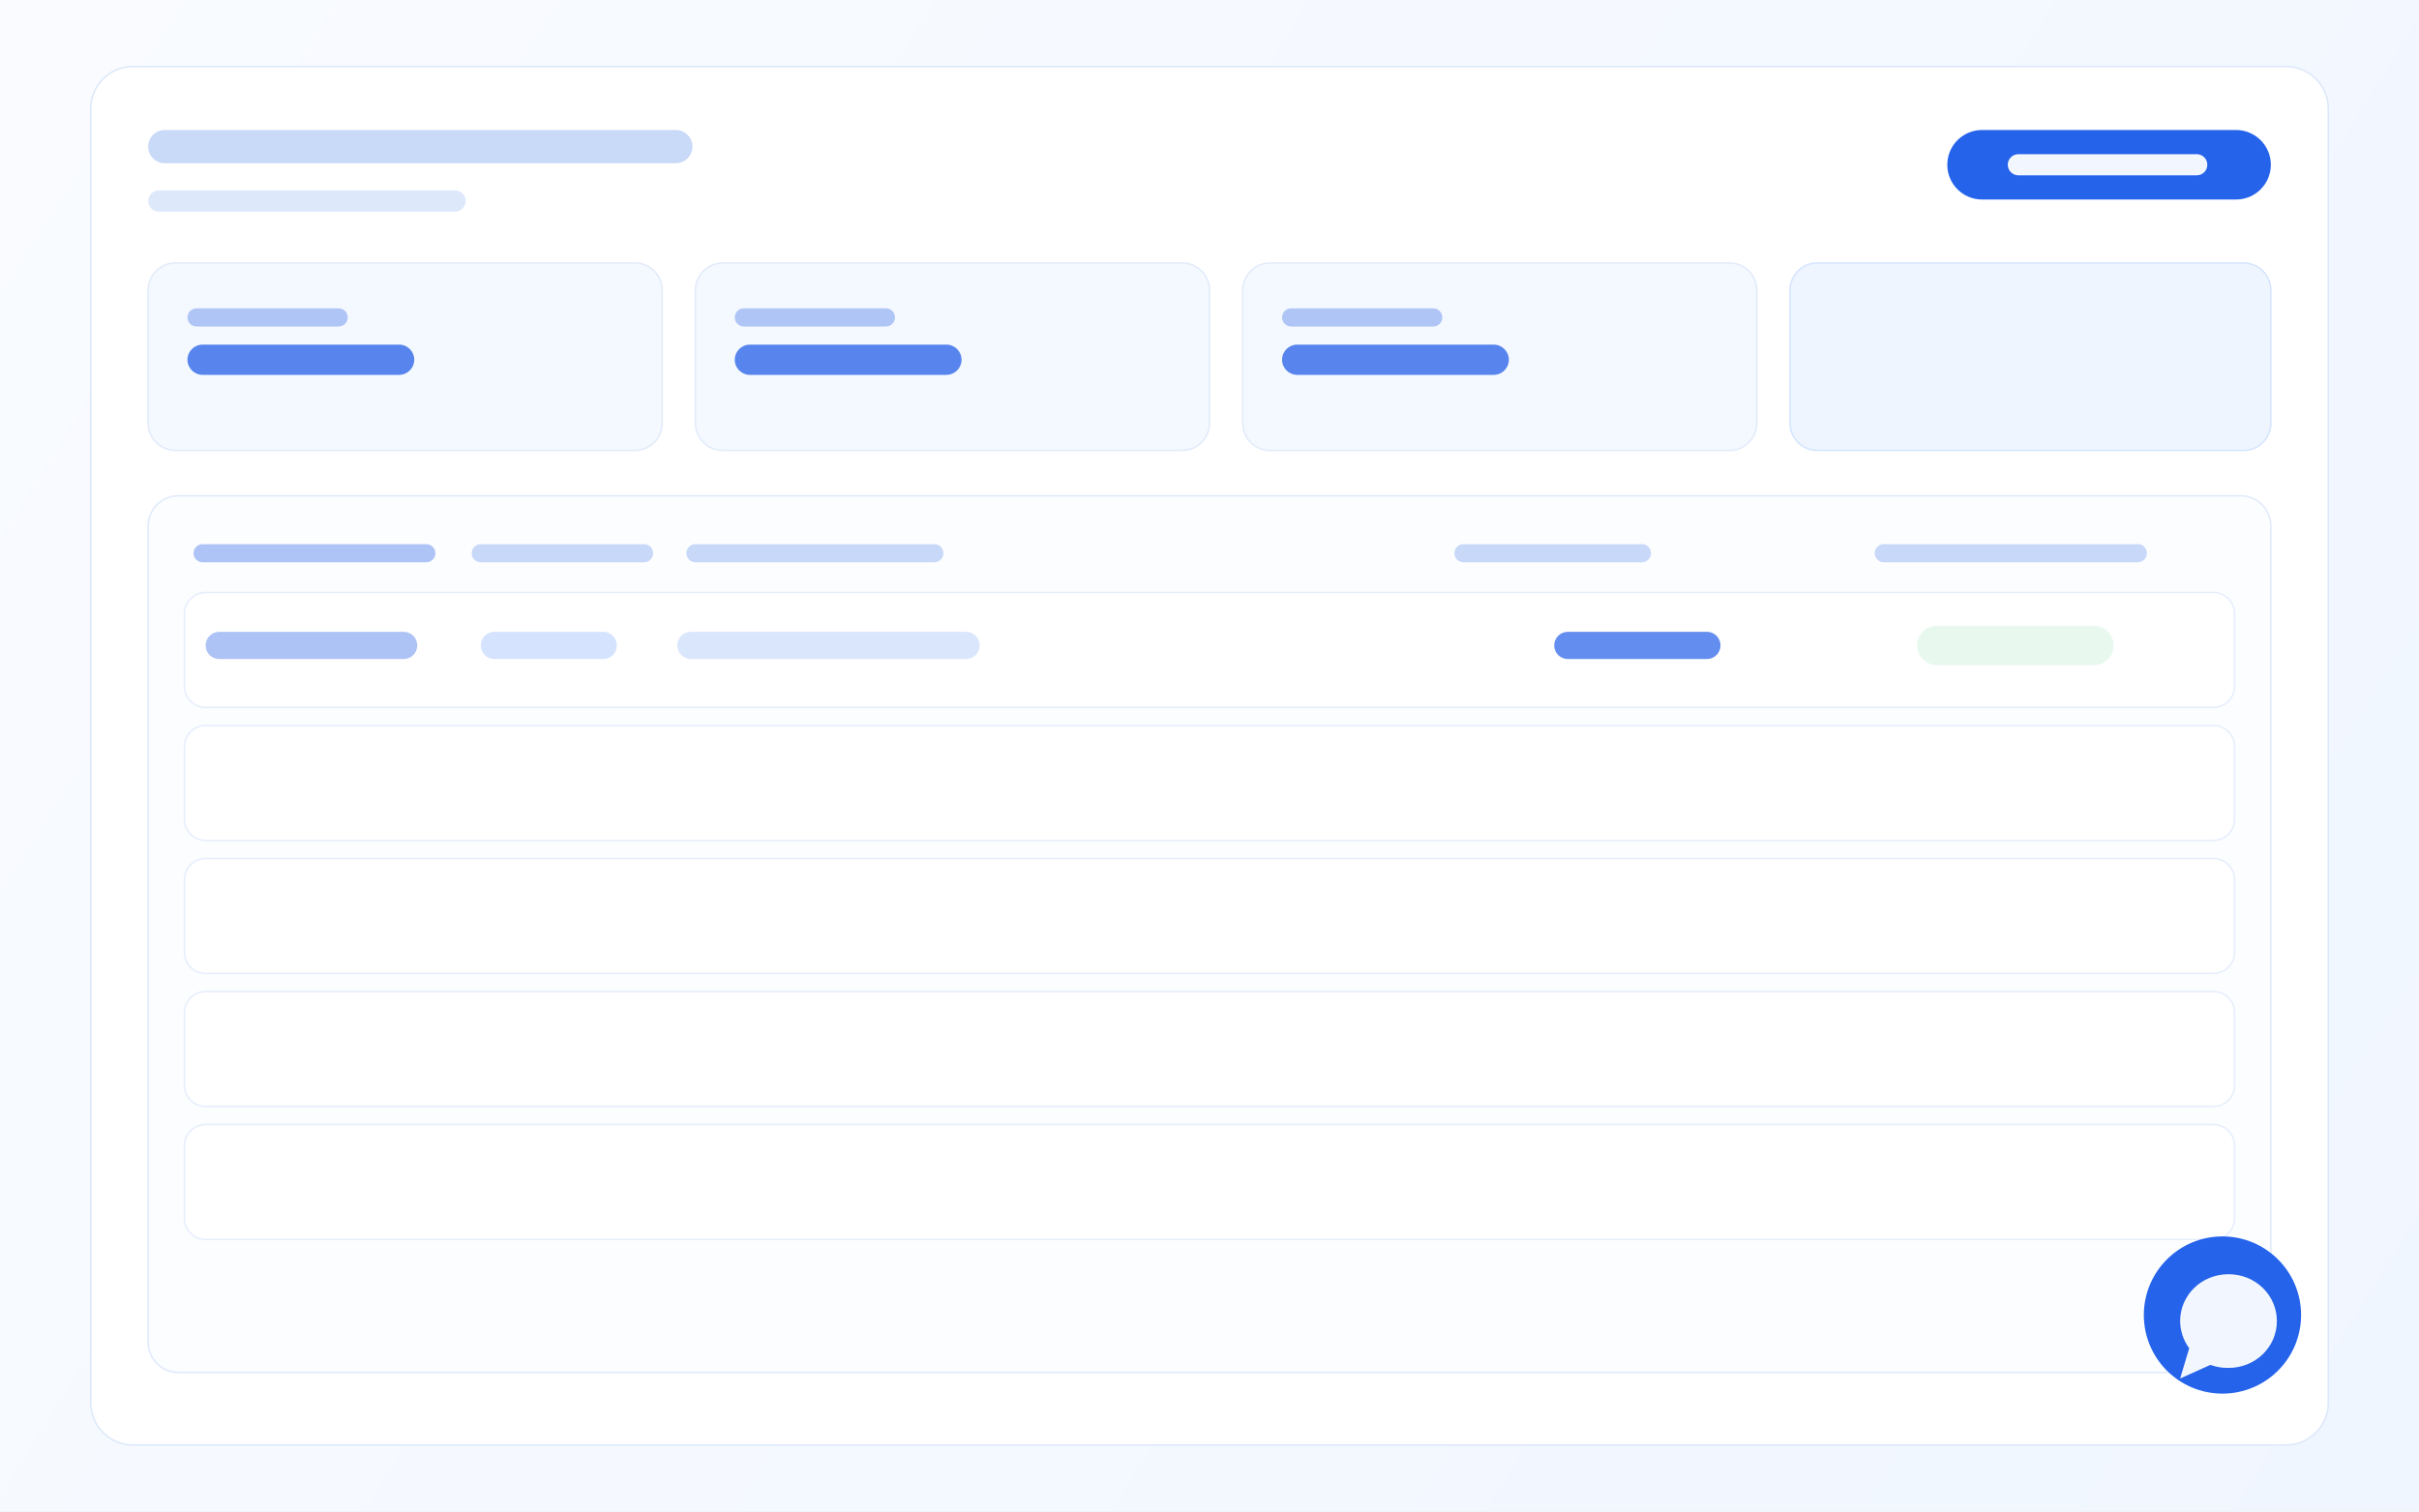
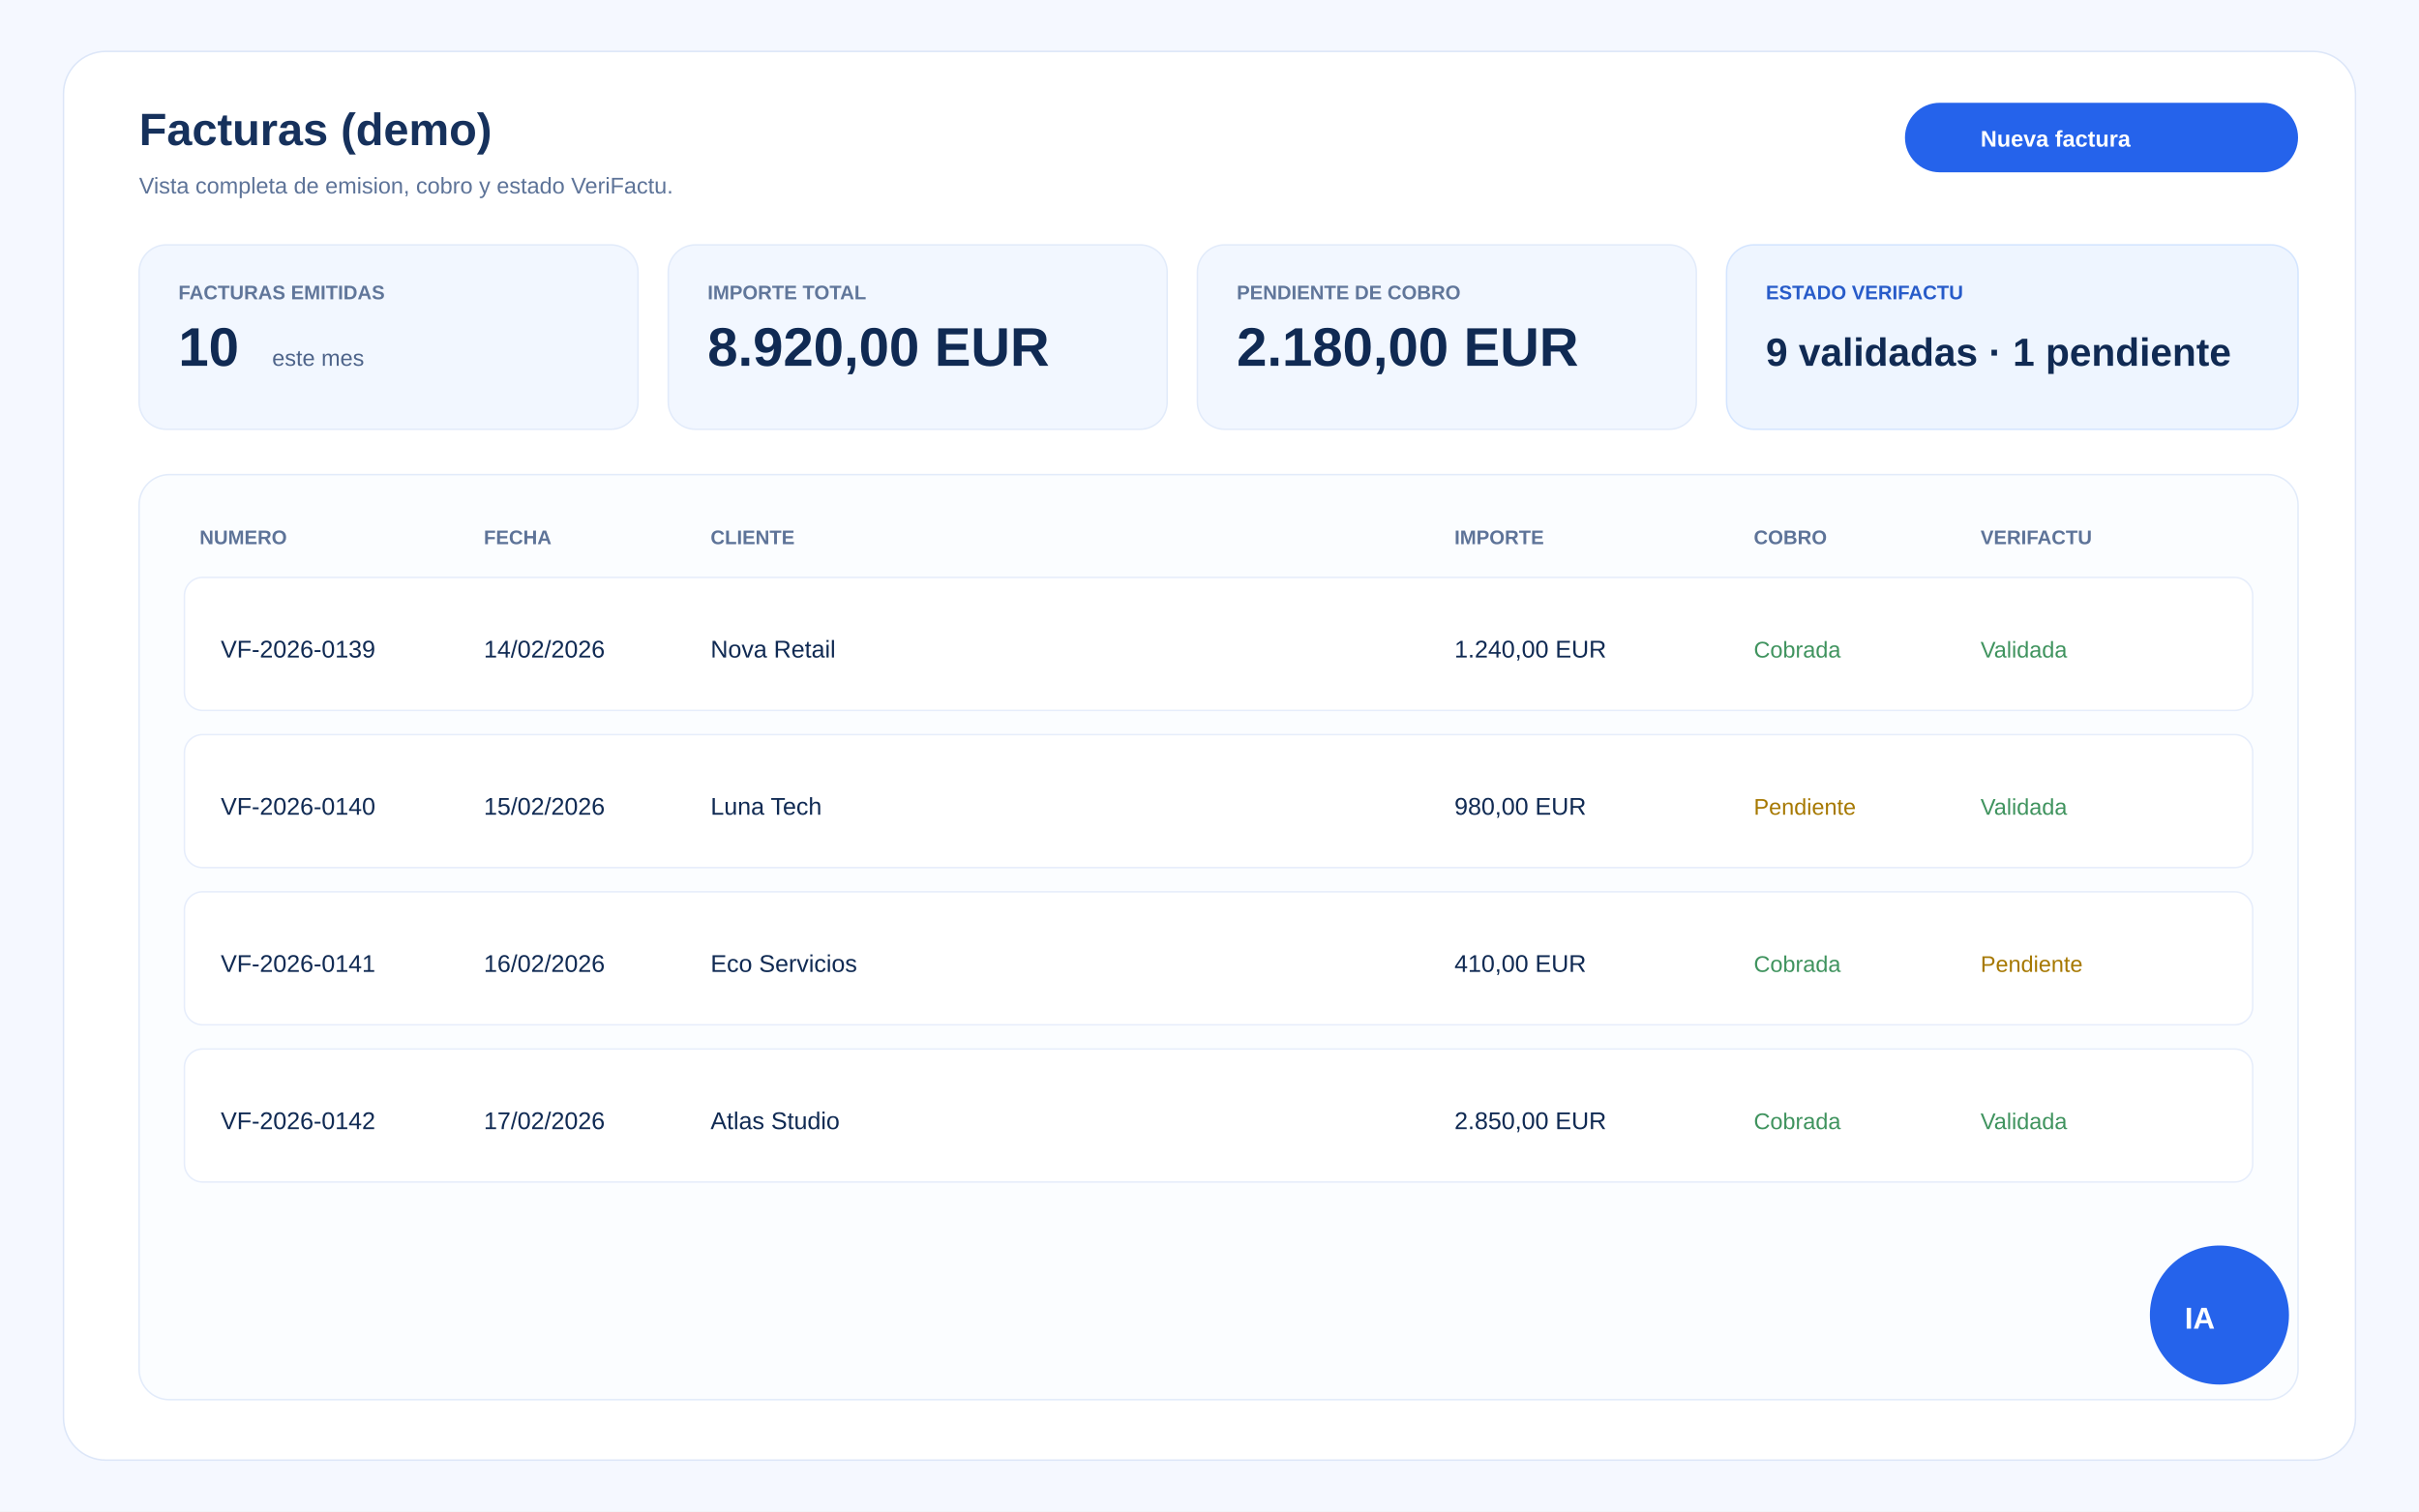
<svg xmlns="http://www.w3.org/2000/svg" width="1600" height="1000" viewBox="0 0 1600 1000" fill="none">
-   <defs>
-     <linearGradient id="bg2" x1="0" y1="0" x2="1600" y2="1000" gradientUnits="userSpaceOnUse">
-       <stop stop-color="#F9FBFF" />
-       <stop offset="1" stop-color="#F0F6FF" />
-     </linearGradient>
-   </defs>
-   <rect width="1600" height="1000" fill="url(#bg2)" />
-   <rect x="60" y="44" width="1480" height="912" rx="28" fill="#FFFFFF" stroke="#DCE8FA" />
-   <rect x="98" y="86" width="360" height="22" rx="11" fill="#C9D9F8" />
-   <rect x="98" y="126" width="210" height="14" rx="7" fill="#DDE8FB" />
-   <rect x="1288" y="86" width="214" height="46" rx="23" fill="#2563EB" />
-   <rect x="1328" y="102" width="132" height="14" rx="7" fill="#FFFFFF" opacity="0.94" />
-   <rect x="98" y="174" width="340" height="124" rx="18" fill="#F4F8FF" stroke="#E2EBFA" />
-   <rect x="124" y="204" width="106" height="12" rx="6" fill="#AFC5F6" />
-   <rect x="124" y="228" width="150" height="20" rx="10" fill="#2F67E8" opacity="0.8" />
-   <rect x="460" y="174" width="340" height="124" rx="18" fill="#F4F8FF" stroke="#E2EBFA" />
-   <rect x="486" y="204" width="106" height="12" rx="6" fill="#AFC5F6" />
-   <rect x="486" y="228" width="150" height="20" rx="10" fill="#2F67E8" opacity="0.8" />
-   <rect x="822" y="174" width="340" height="124" rx="18" fill="#F4F8FF" stroke="#E2EBFA" />
-   <rect x="848" y="204" width="106" height="12" rx="6" fill="#AFC5F6" />
-   <rect x="848" y="228" width="150" height="20" rx="10" fill="#2F67E8" opacity="0.8" />
-   <rect x="1184" y="174" width="318" height="124" rx="18" fill="#EEF5FF" stroke="#D5E5FF" />
-   <rect x="98" y="328" width="1404" height="580" rx="20" fill="#FBFDFF" stroke="#E1EAFB" />
-   <rect x="128" y="360" width="160" height="12" rx="6" fill="#AFC4F6" />
-   <rect x="312" y="360" width="120" height="12" rx="6" fill="#C8D8F9" />
-   <rect x="454" y="360" width="170" height="12" rx="6" fill="#C8D8F9" />
-   <rect x="962" y="360" width="130" height="12" rx="6" fill="#C8D8F9" />
-   <rect x="1240" y="360" width="180" height="12" rx="6" fill="#C8D8F9" />
-   <rect x="122" y="392" width="1356" height="76" rx="14" fill="#FFFFFF" stroke="#E6EEFC" />
-   <rect x="122" y="480" width="1356" height="76" rx="14" fill="#FFFFFF" stroke="#E6EEFC" />
-   <rect x="122" y="568" width="1356" height="76" rx="14" fill="#FFFFFF" stroke="#E6EEFC" />
-   <rect x="122" y="656" width="1356" height="76" rx="14" fill="#FFFFFF" stroke="#E6EEFC" />
-   <rect x="122" y="744" width="1356" height="76" rx="14" fill="#FFFFFF" stroke="#E6EEFC" />
-   <rect x="136" y="418" width="140" height="18" rx="9" fill="#AEC3F5" />
-   <rect x="318" y="418" width="90" height="18" rx="9" fill="#D5E3FF" />
-   <rect x="448" y="418" width="200" height="18" rx="9" fill="#DAE6FC" />
-   <rect x="1028" y="418" width="110" height="18" rx="9" fill="#2F67E8" opacity="0.75" />
-   <rect x="1268" y="414" width="130" height="26" rx="13" fill="#E8F8EE" />
-   <circle cx="1470" cy="870" r="52" fill="#2563EB" />
-   <path d="M1442 874c0-17 14-31 32-31s32 14 32 31-14 31-32 31a34 34 0 0 1-12-2l-20 9 6-20a31 31 0 0 1-6-18Z" fill="#fff" opacity="0.94" />
+   <rect width="1600" height="1000" fill="#F5F8FF" />
+   <rect x="42" y="34" width="1516" height="932" rx="28" fill="#FFFFFF" stroke="#DCE6F8" />
+   <text x="92" y="96" fill="#16315C" font-size="30" font-family="Arial, sans-serif" font-weight="700">Facturas (demo)</text>
+   <text x="92" y="128" fill="#5D7398" font-size="15" font-family="Arial, sans-serif">Vista completa de emision, cobro y estado VeriFactu.</text>
+   <rect x="1260" y="68" width="260" height="46" rx="23" fill="#2563EB" />
+   <text x="1310" y="97" fill="#FFFFFF" font-size="15" font-family="Arial, sans-serif" font-weight="700">Nueva factura</text>
+   <rect x="92" y="162" width="330" height="122" rx="18" fill="#F2F7FF" stroke="#E2EBFA" />
+   <text x="118" y="198" fill="#60769A" font-size="13" font-family="Arial, sans-serif" font-weight="700">FACTURAS EMITIDAS</text>
+   <text x="118" y="242" fill="#102A53" font-size="36" font-family="Arial, sans-serif" font-weight="700">10</text>
+   <text x="180" y="242" fill="#4E648A" font-size="15" font-family="Arial, sans-serif">este mes</text>
+   <rect x="442" y="162" width="330" height="122" rx="18" fill="#F2F7FF" stroke="#E2EBFA" />
+   <text x="468" y="198" fill="#60769A" font-size="13" font-family="Arial, sans-serif" font-weight="700">IMPORTE TOTAL</text>
+   <text x="468" y="242" fill="#102A53" font-size="36" font-family="Arial, sans-serif" font-weight="700">8.920,00 EUR</text>
+   <rect x="792" y="162" width="330" height="122" rx="18" fill="#F2F7FF" stroke="#E2EBFA" />
+   <text x="818" y="198" fill="#60769A" font-size="13" font-family="Arial, sans-serif" font-weight="700">PENDIENTE DE COBRO</text>
+   <text x="818" y="242" fill="#102A53" font-size="36" font-family="Arial, sans-serif" font-weight="700">2.180,00 EUR</text>
+   <rect x="1142" y="162" width="378" height="122" rx="18" fill="#EEF5FF" stroke="#D4E5FF" />
+   <text x="1168" y="198" fill="#275BC9" font-size="13" font-family="Arial, sans-serif" font-weight="700">ESTADO VERIFACTU</text>
+   <text x="1168" y="242" fill="#102A53" font-size="26" font-family="Arial, sans-serif" font-weight="700">9 validadas · 1 pendiente</text>
+   <rect x="92" y="314" width="1428" height="612" rx="20" fill="#FBFDFF" stroke="#E2EBFA" />
+   <text x="132" y="360" fill="#5D7398" font-size="13" font-family="Arial, sans-serif" font-weight="700">NUMERO</text>
+   <text x="320" y="360" fill="#5D7398" font-size="13" font-family="Arial, sans-serif" font-weight="700">FECHA</text>
+   <text x="470" y="360" fill="#5D7398" font-size="13" font-family="Arial, sans-serif" font-weight="700">CLIENTE</text>
+   <text x="962" y="360" fill="#5D7398" font-size="13" font-family="Arial, sans-serif" font-weight="700">IMPORTE</text>
+   <text x="1160" y="360" fill="#5D7398" font-size="13" font-family="Arial, sans-serif" font-weight="700">COBRO</text>
+   <text x="1310" y="360" fill="#5D7398" font-size="13" font-family="Arial, sans-serif" font-weight="700">VERIFACTU</text>
+   <rect x="122" y="382" width="1368" height="88" rx="12" fill="#FFFFFF" stroke="#E6EDFB" />
+   <text x="146" y="435" fill="#102A53" font-size="16" font-family="Arial, sans-serif">VF-2026-0139</text>
+   <text x="320" y="435" fill="#102A53" font-size="16" font-family="Arial, sans-serif">14/02/2026</text>
+   <text x="470" y="435" fill="#102A53" font-size="16" font-family="Arial, sans-serif">Nova Retail</text>
+   <text x="962" y="435" fill="#102A53" font-size="16" font-family="Arial, sans-serif">1.240,00 EUR</text>
+   <text x="1160" y="435" fill="#3F935E" font-size="15" font-family="Arial, sans-serif">Cobrada</text>
+   <text x="1310" y="435" fill="#3F935E" font-size="15" font-family="Arial, sans-serif">Validada</text>
+   <rect x="122" y="486" width="1368" height="88" rx="12" fill="#FFFFFF" stroke="#E6EDFB" />
+   <text x="146" y="539" fill="#102A53" font-size="16" font-family="Arial, sans-serif">VF-2026-0140</text>
+   <text x="320" y="539" fill="#102A53" font-size="16" font-family="Arial, sans-serif">15/02/2026</text>
+   <text x="470" y="539" fill="#102A53" font-size="16" font-family="Arial, sans-serif">Luna Tech</text>
+   <text x="962" y="539" fill="#102A53" font-size="16" font-family="Arial, sans-serif">980,00 EUR</text>
+   <text x="1160" y="539" fill="#A67800" font-size="15" font-family="Arial, sans-serif">Pendiente</text>
+   <text x="1310" y="539" fill="#3F935E" font-size="15" font-family="Arial, sans-serif">Validada</text>
+   <rect x="122" y="590" width="1368" height="88" rx="12" fill="#FFFFFF" stroke="#E6EDFB" />
+   <text x="146" y="643" fill="#102A53" font-size="16" font-family="Arial, sans-serif">VF-2026-0141</text>
+   <text x="320" y="643" fill="#102A53" font-size="16" font-family="Arial, sans-serif">16/02/2026</text>
+   <text x="470" y="643" fill="#102A53" font-size="16" font-family="Arial, sans-serif">Eco Servicios</text>
+   <text x="962" y="643" fill="#102A53" font-size="16" font-family="Arial, sans-serif">410,00 EUR</text>
+   <text x="1160" y="643" fill="#3F935E" font-size="15" font-family="Arial, sans-serif">Cobrada</text>
+   <text x="1310" y="643" fill="#A67800" font-size="15" font-family="Arial, sans-serif">Pendiente</text>
+   <rect x="122" y="694" width="1368" height="88" rx="12" fill="#FFFFFF" stroke="#E6EDFB" />
+   <text x="146" y="747" fill="#102A53" font-size="16" font-family="Arial, sans-serif">VF-2026-0142</text>
+   <text x="320" y="747" fill="#102A53" font-size="16" font-family="Arial, sans-serif">17/02/2026</text>
+   <text x="470" y="747" fill="#102A53" font-size="16" font-family="Arial, sans-serif">Atlas Studio</text>
+   <text x="962" y="747" fill="#102A53" font-size="16" font-family="Arial, sans-serif">2.850,00 EUR</text>
+   <text x="1160" y="747" fill="#3F935E" font-size="15" font-family="Arial, sans-serif">Cobrada</text>
+   <text x="1310" y="747" fill="#3F935E" font-size="15" font-family="Arial, sans-serif">Validada</text>
+   <circle cx="1468" cy="870" r="46" fill="#2563EB" />
+   <text x="1445" y="879" fill="#FFFFFF" font-size="20" font-family="Arial, sans-serif" font-weight="700">IA</text>
</svg>
